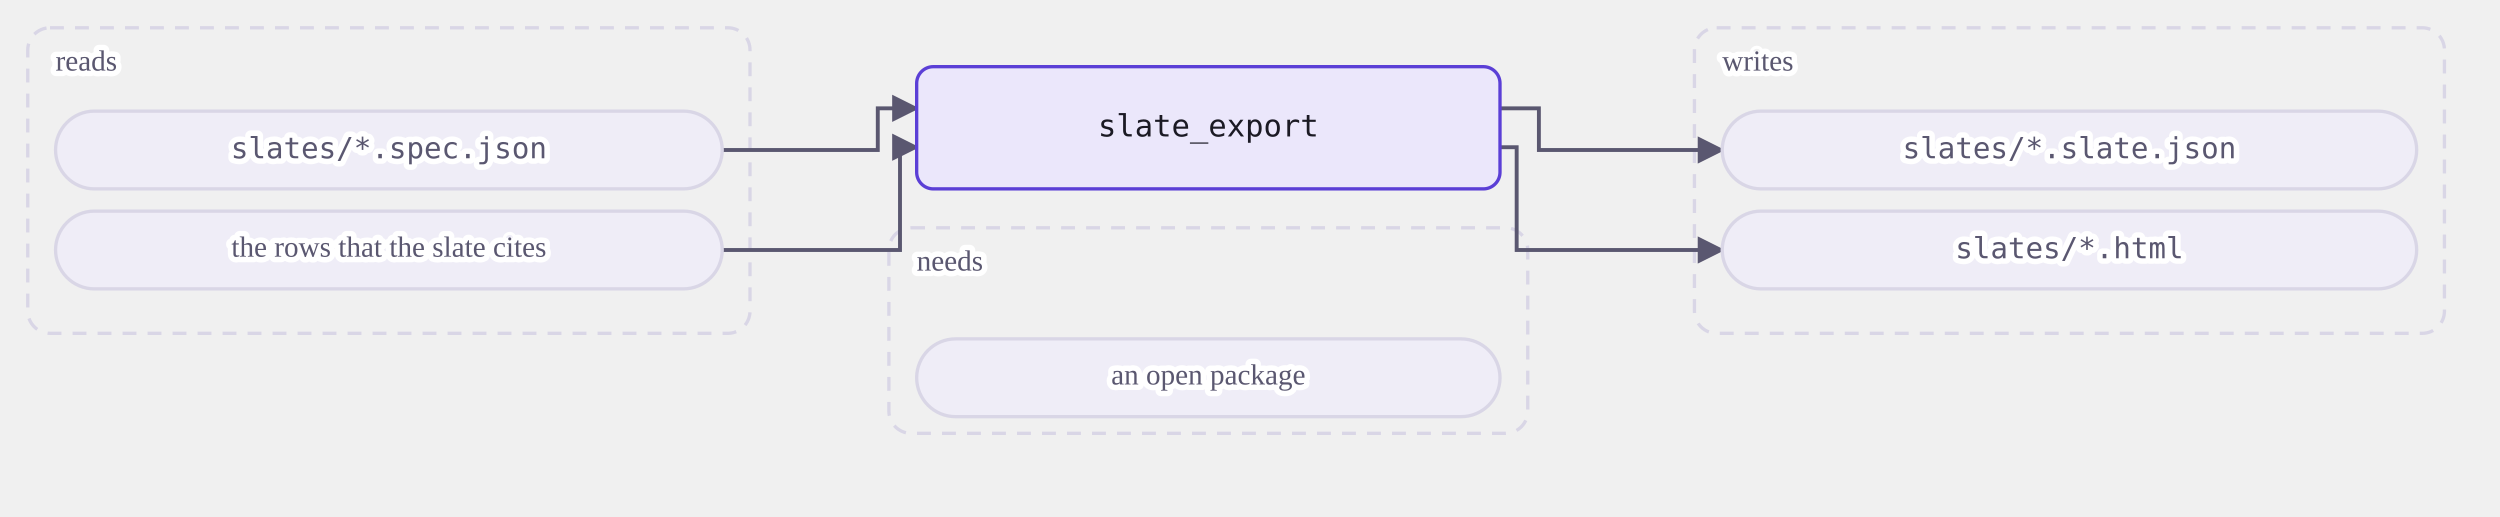
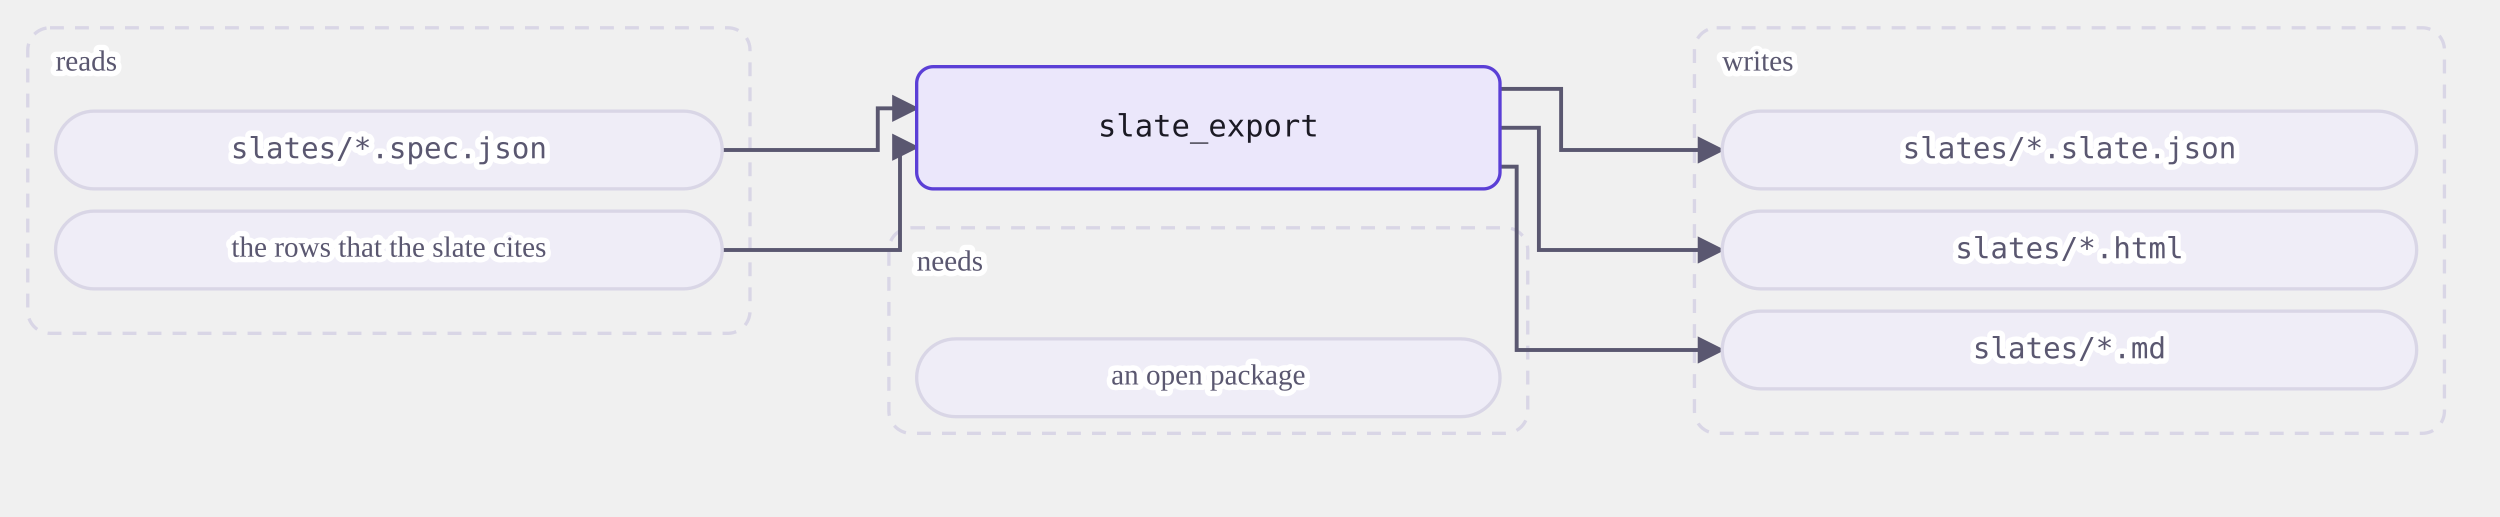
<svg xmlns="http://www.w3.org/2000/svg" class="dia" lang="en" viewBox="0 0 900 186" width="900" height="186" role="img" aria-label="What the tool needs before it runs, what it reads, and what it writes. Every claim is pinned to a line of the server.">
  <style>svg{font-family:Georgia, "Times New Roman", serif;color:#1b1a24;direction:ltr}text{fill:currentColor}.box{fill:#efedf7;stroke:#d9d6e6;stroke-width:1.2}.box.acc{fill:#ebe7fb;stroke:#5b3fd6}.box.good{fill:#e0efe6;stroke:#1f8a4c}.box.bad{fill:#f8e7e7;stroke:#c23b36}.box.warn{fill:#f3ebdd;stroke:#a8700f}.box.frame{fill:none;stroke:#d9d6e6;stroke-dasharray:5 4}.frame .lbl{fill:#5a5770}.edge{fill:none;stroke:#5a5770;stroke-width:1.4}.edge.acc{stroke:#5b3fd6;stroke-width:1.8}.edge.loop{stroke-dasharray:4 3}.lbl{font-size:12px}.lbl.small{font-size:10.5px;fill:#5a5770;paint-order:stroke fill;stroke:#ffffff;stroke-width:4px;stroke-linejoin:round}.lbl.strong{font-weight:600;font-size:13px}.num{font-family:Consolas, Menlo, monospace;font-size:11px;direction:ltr;unicode-bidi:isolate}.arrow{fill:#5a5770}.arrow.acc{fill:#5b3fd6}</style>
  <defs>
    <marker id="ar-fx-slate_export-en" viewBox="0 0 10 10" refX="9" refY="5" markerWidth="7" markerHeight="7" orient="auto-start-reverse">
      <path d="M0 0L10 5L0 10z" class="arrow" />
    </marker>
    <marker id="ara-fx-slate_export-en" viewBox="0 0 10 10" refX="9" refY="5" markerWidth="7" markerHeight="7" orient="auto-start-reverse">
      <path d="M0 0L10 5L0 10z" class="arrow acc" />
    </marker>
  </defs>
  <g class="frame">
    <rect class="box frame" x="10.0" y="10" width="260" height="110" rx="8" />
    <text class="lbl small" x="20.0" y="23.0" text-anchor="start" dominant-baseline="middle">reads</text>
  </g>
  <g class="frame">
-     <rect class="box frame" x="610.0" y="10" width="270" height="110" rx="8" />
+     <rect class="box frame" x="610.0" y="10" width="270" height="146" rx="8" />
    <text class="lbl small" x="620.0" y="23.0" text-anchor="start" dominant-baseline="middle">writes</text>
  </g>
  <g class="frame">
    <rect class="box frame" x="320.0" y="82" width="230" height="74" rx="8" />
    <text class="lbl small" x="330.0" y="95.0" text-anchor="start" dominant-baseline="middle">needs</text>
  </g>
  <path class="edge  draw" marker-end="url(#ar-fx-slate_export-en)" d="M260.0 54.0 L316.0 54.0 L316.0 39.0 L330.0 39.0" />
  <path class="edge  draw" marker-end="url(#ar-fx-slate_export-en)" d="M260.0 90.0 L324.0 90.0 L324.0 53.0 L330.0 53.0" />
-   <path class="edge  draw" marker-end="url(#ar-fx-slate_export-en)" d="M540.0 39.0 L554.0 39.0 L554.0 54.0 L620.0 54.0" />
-   <path class="edge  draw" marker-end="url(#ar-fx-slate_export-en)" d="M540.0 53.0 L546.0 53.0 L546.0 90.0 L620.0 90.0" />
+   <path class="edge  draw" marker-end="url(#ar-fx-slate_export-en)" d="M540.0 32.0 L562.0 32.0 L562.0 54.0 L620.0 54.0" />
+   <path class="edge  draw" marker-end="url(#ar-fx-slate_export-en)" d="M540.0 46.0 L554.0 46.0 L554.0 90.0 L620.0 90.0" />
+   <path class="edge  draw" marker-end="url(#ar-fx-slate_export-en)" d="M540.0 60.0 L546.0 60.0 L546.0 126.0 L620.0 126.0" />
  <g data-key="l0">
    <rect class="box pill" x="20.0" y="40" width="240" height="28" rx="14.0" />
    <text class="lbl num small" x="140.0" y="54.0" text-anchor="middle" dominant-baseline="middle" style="direction:ltr;unicode-bidi:isolate">slates/*.spec.json</text>
  </g>
  <g data-key="l1">
    <rect class="box pill" x="20.0" y="76" width="240" height="28" rx="14.0" />
    <text class="lbl small" x="140.0" y="90.0" text-anchor="middle" dominant-baseline="middle">the rows that the slate cites</text>
  </g>
  <g data-key="r0">
    <rect class="box pill" x="620.0" y="40" width="250" height="28" rx="14.0" />
    <text class="lbl num small" x="745.0" y="54.0" text-anchor="middle" dominant-baseline="middle" style="direction:ltr;unicode-bidi:isolate">slates/*.slate.json</text>
  </g>
  <g data-key="r1">
    <rect class="box pill" x="620.0" y="76" width="250" height="28" rx="14.0" />
    <text class="lbl num small" x="745.0" y="90.0" text-anchor="middle" dominant-baseline="middle" style="direction:ltr;unicode-bidi:isolate">slates/*.html</text>
  </g>
+   <g data-key="r2">
+     <rect class="box pill" x="620.0" y="112" width="250" height="28" rx="14.0" />
+     <text class="lbl num small" x="745.0" y="126.0" text-anchor="middle" dominant-baseline="middle" style="direction:ltr;unicode-bidi:isolate">slates/*.md</text>
+   </g>
  <g data-key="hub">
    <rect class="box acc strong" x="330.0" y="24" width="210" height="44" rx="6" />
    <text class="lbl num" x="435.0" y="46.0" text-anchor="middle" dominant-baseline="middle" style="direction:ltr;unicode-bidi:isolate">slate_export</text>
  </g>
  <g data-key="b0">
    <rect class="box pill" x="330.0" y="122" width="210" height="28" rx="14.0" />
    <text class="lbl small" x="435.0" y="136.0" text-anchor="middle" dominant-baseline="middle">an open package</text>
  </g>
</svg>
